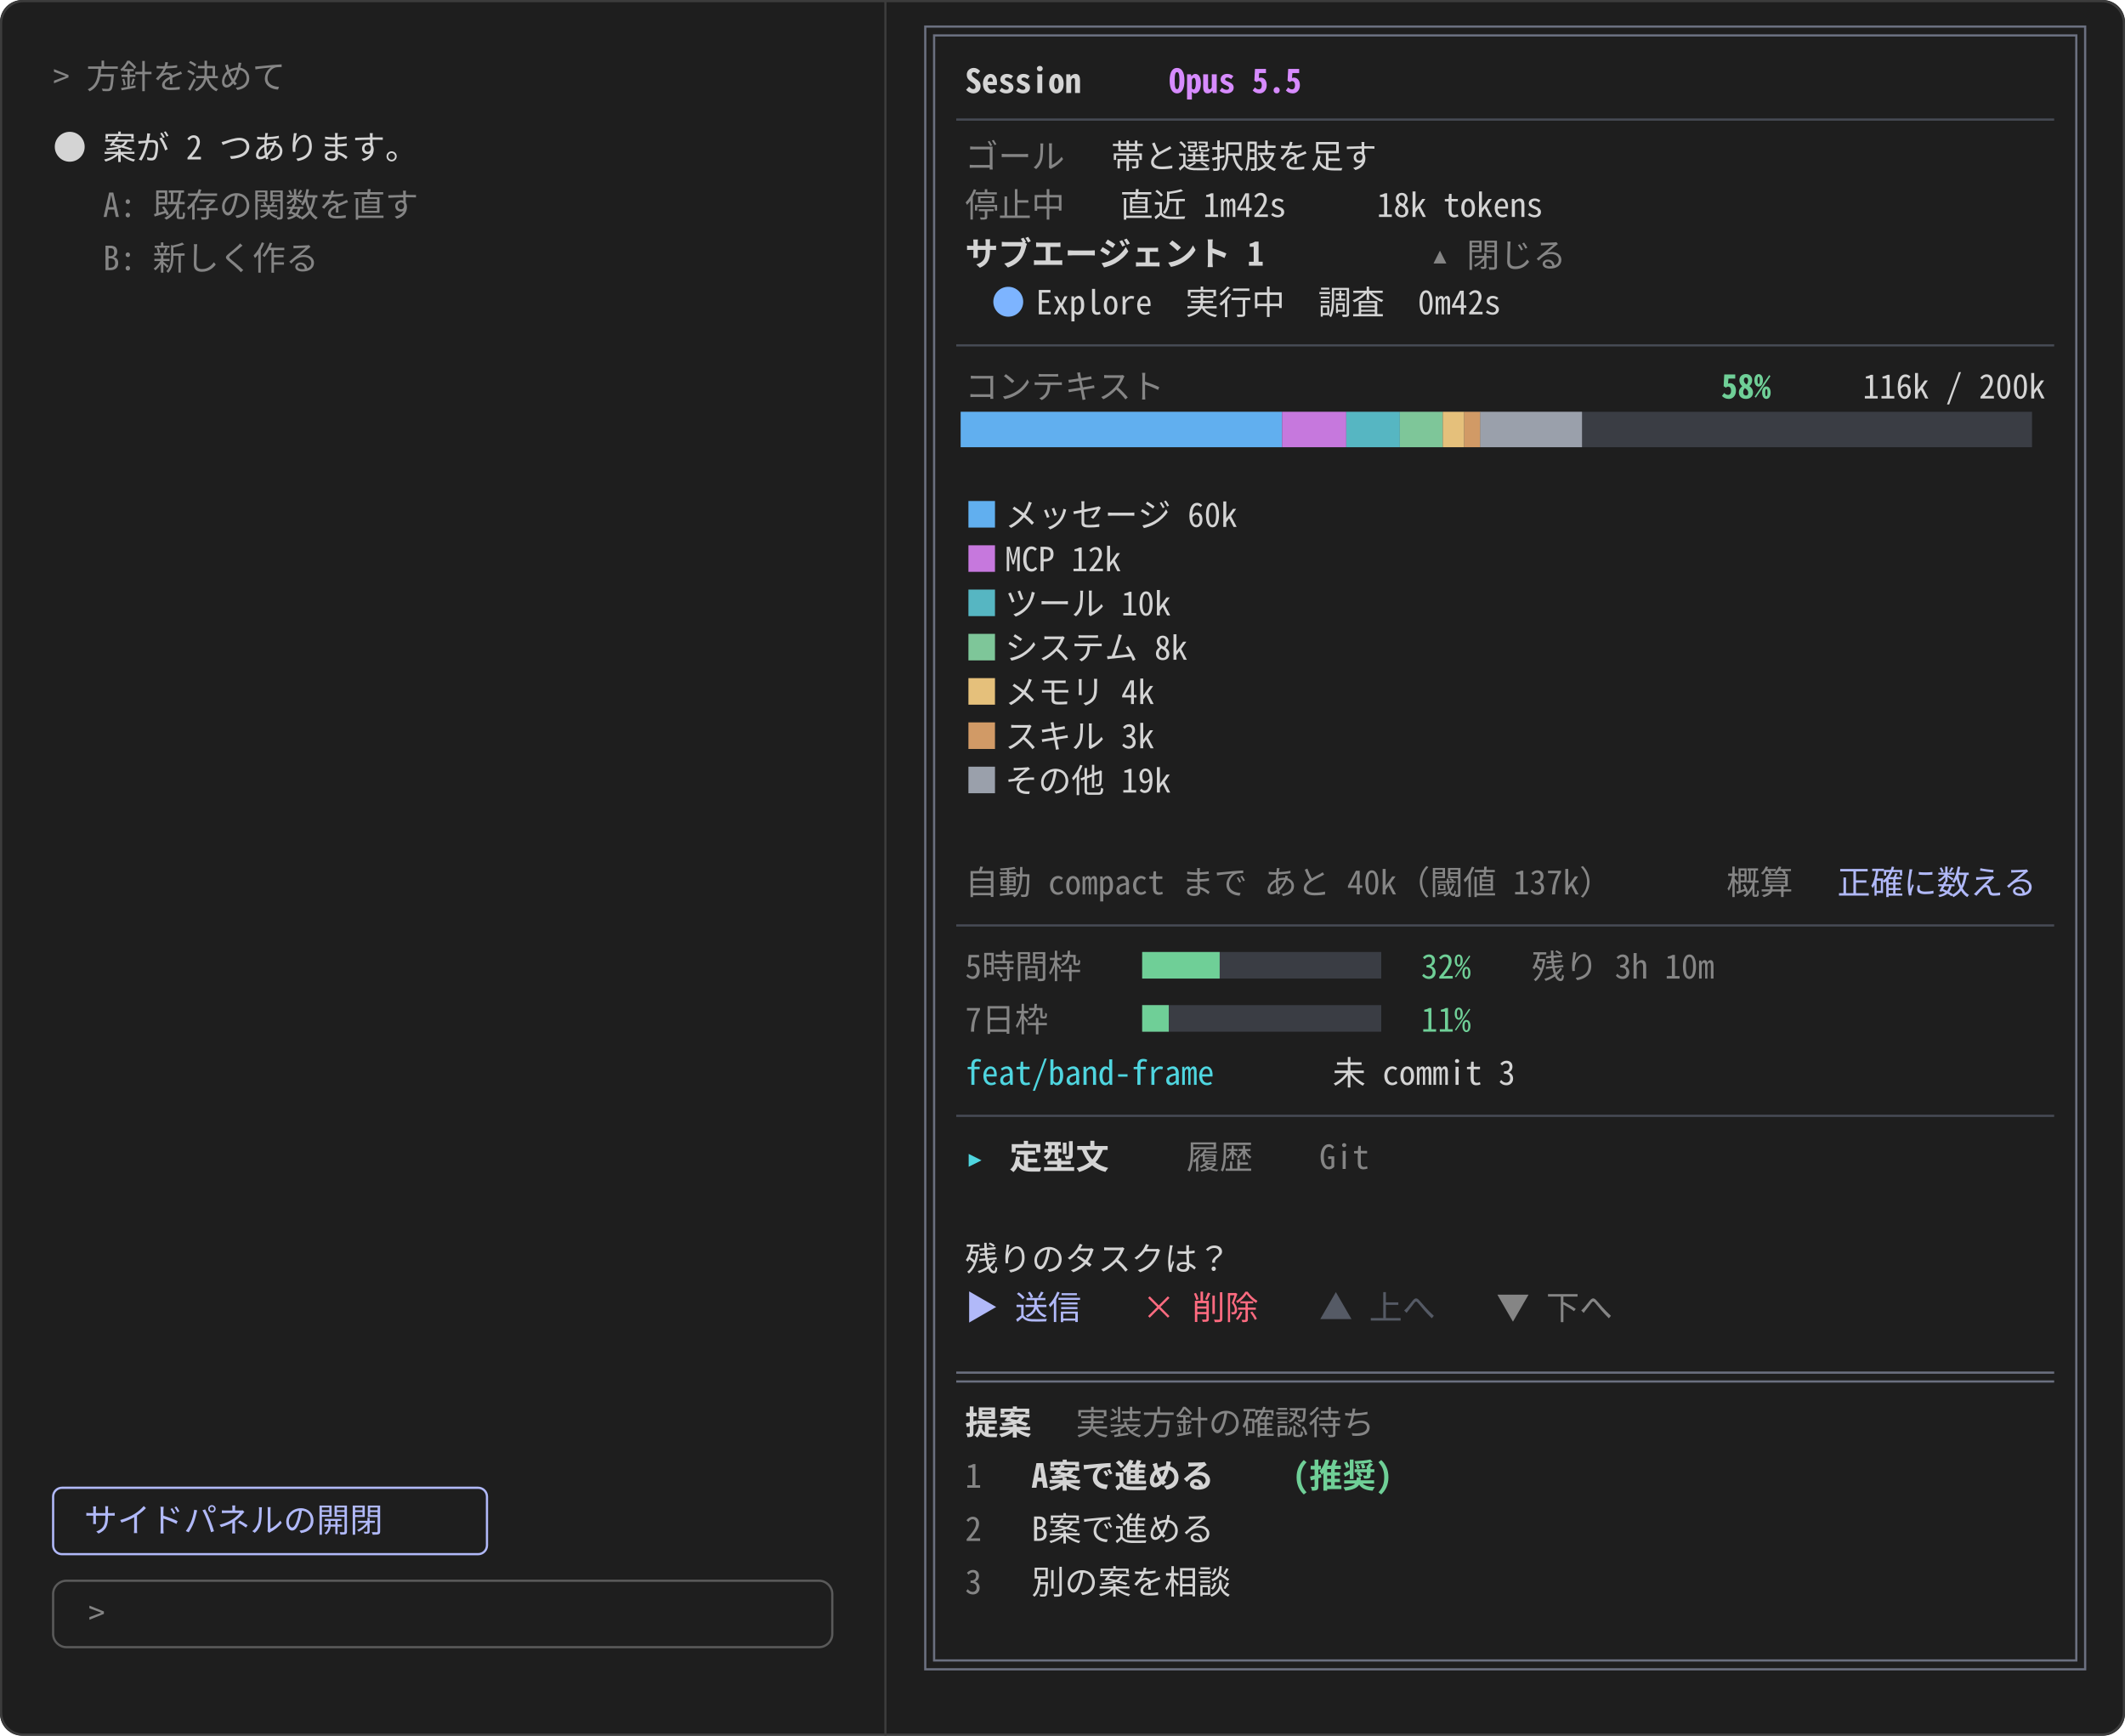
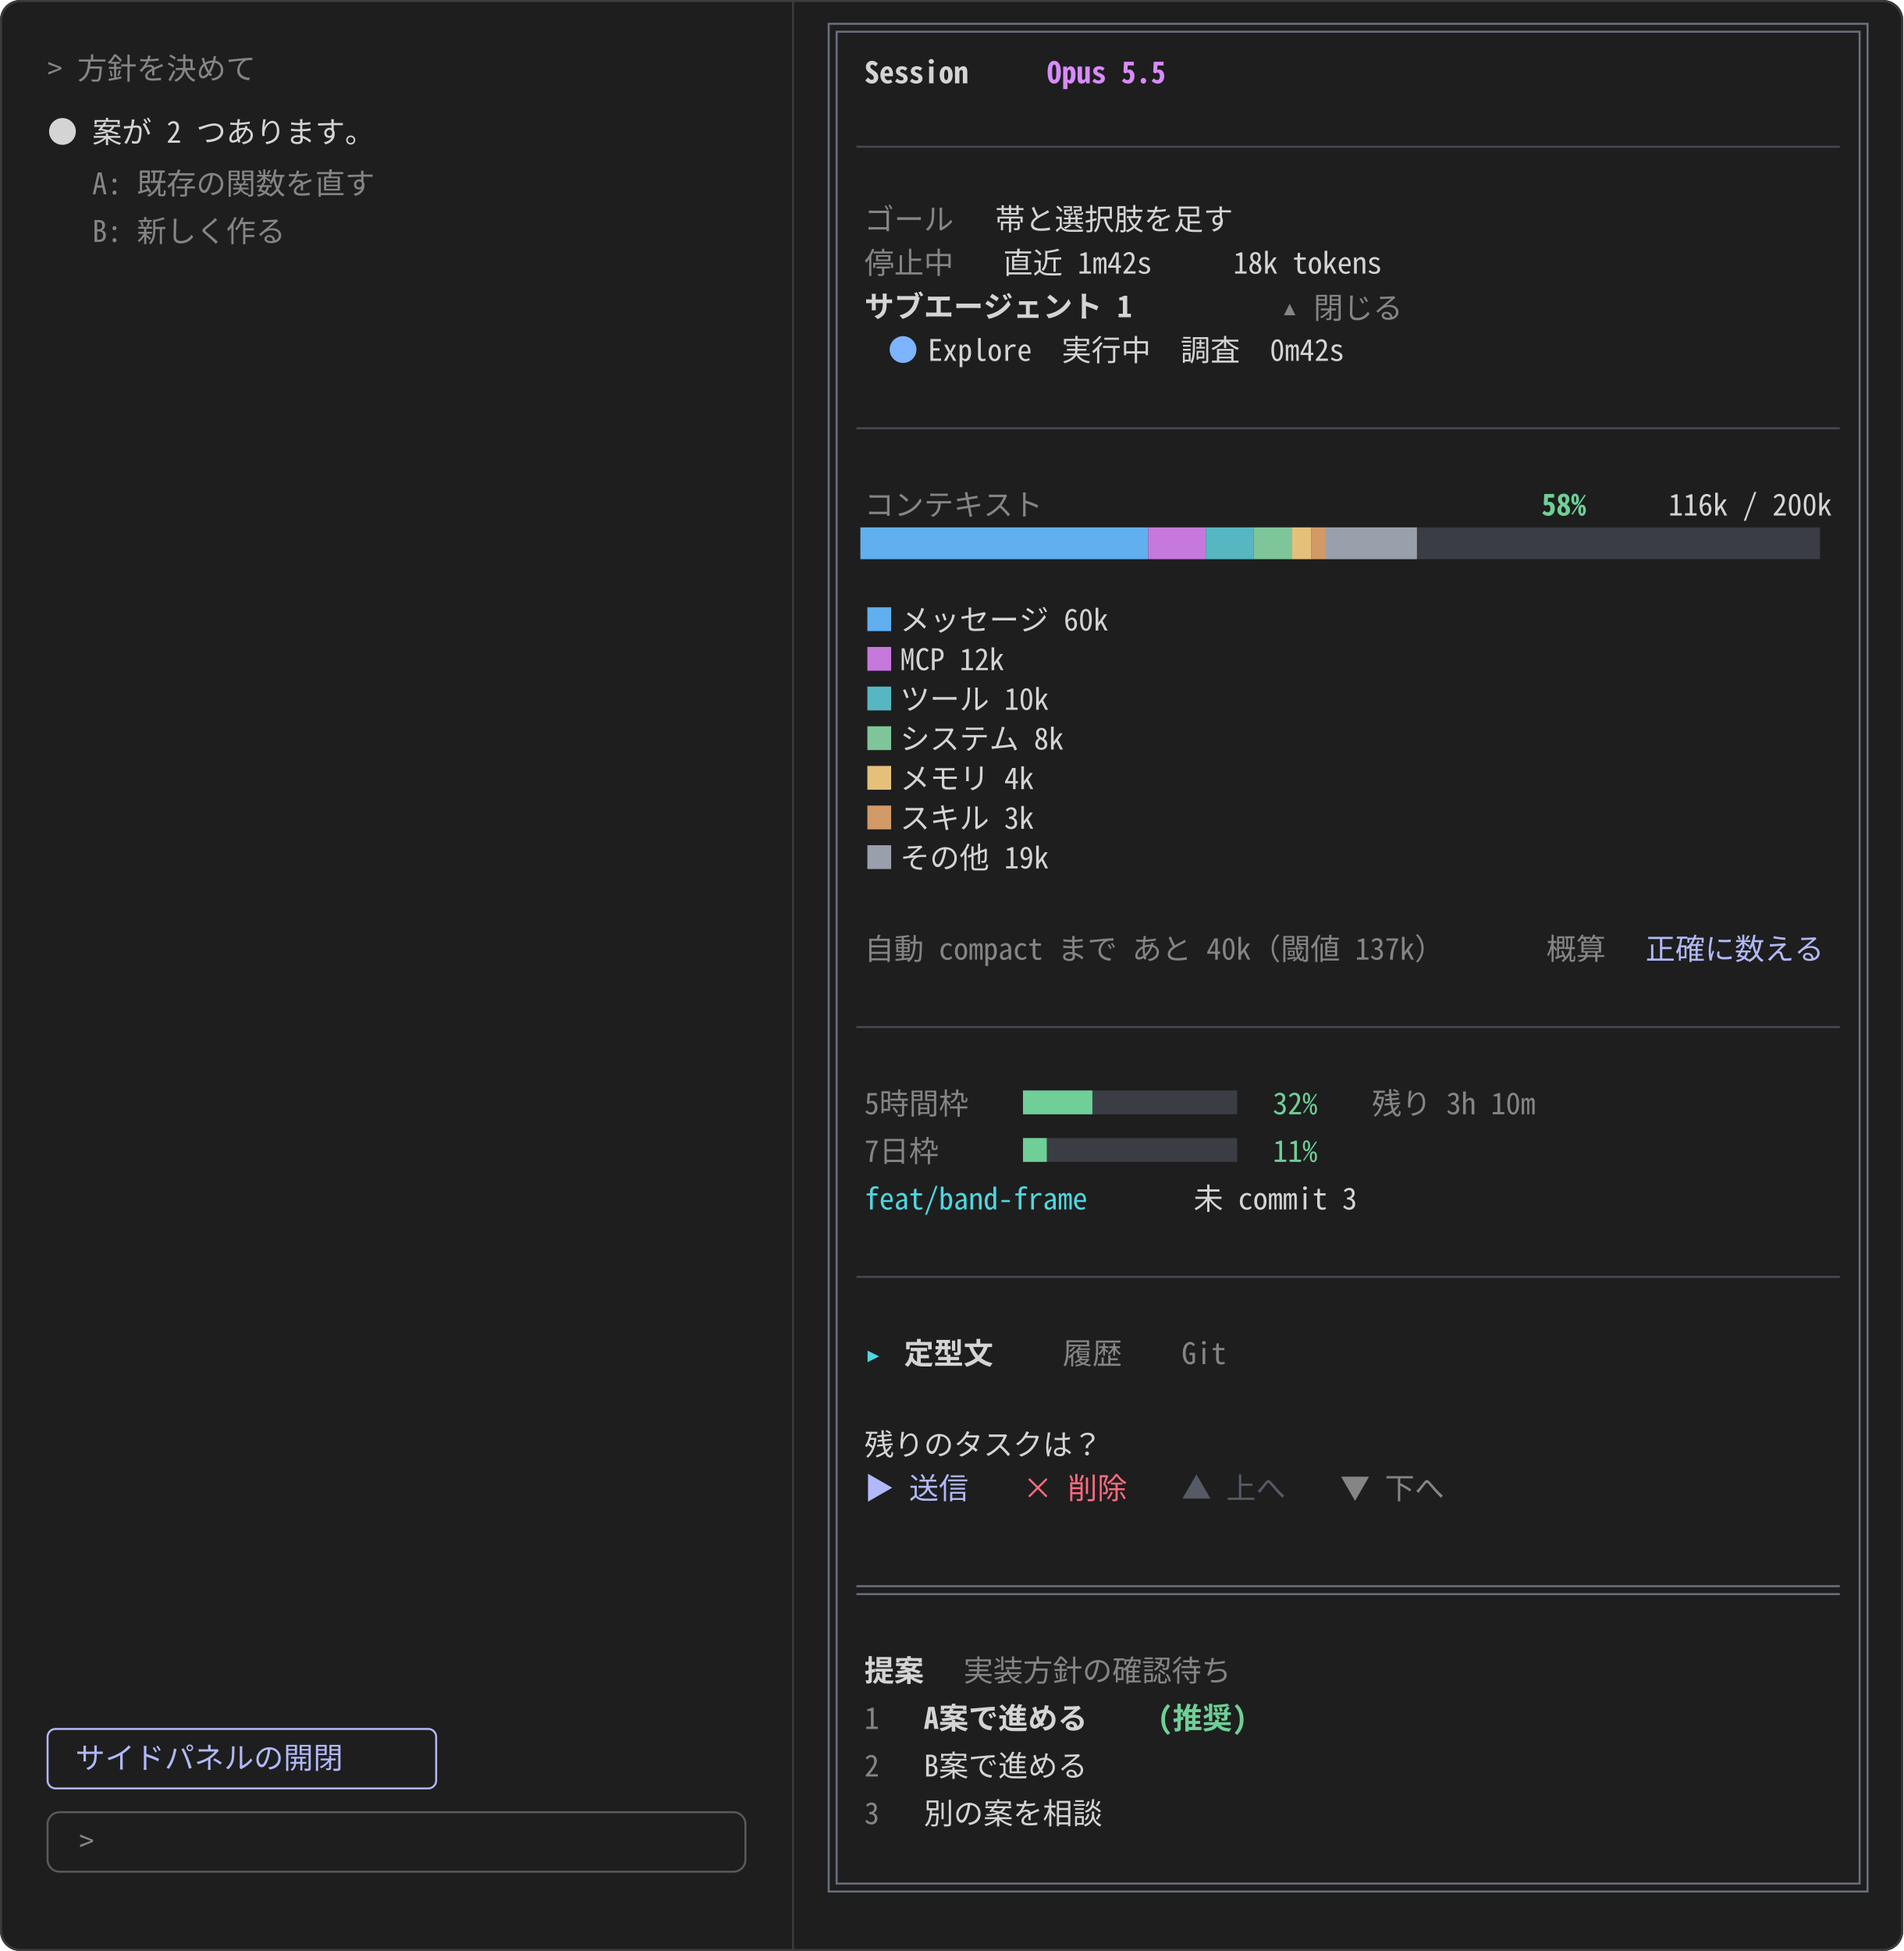
- <svg xmlns="http://www.w3.org/2000/svg" xml:space="preserve" viewBox="0 0 960 784" width="960" height="784" role="img" aria-labelledby="t d" font-family="Consolas, 'Cascadia Mono', 'Noto Sans Mono CJK JP', 'MS Gothic', monospace" font-size="15">
-   <rect x="0" y="0" width="960" height="784" rx="10" fill="#1e1e1e" />
-   <rect x="0.5" y="0.5" width="959" height="783" rx="10" fill="none" stroke="#3c3c3c" />
+ <svg xmlns="http://www.w3.org/2000/svg" xml:space="preserve" viewBox="0 0 960 984" width="960" height="984" role="img" aria-labelledby="t d" font-family="Consolas, 'Cascadia Mono', 'Noto Sans Mono CJK JP', 'MS Gothic', monospace" font-size="15">
+   <rect x="0" y="0" width="960" height="984" rx="10" fill="#1e1e1e" />
+   <rect x="0.5" y="0.5" width="959" height="983" rx="10" fill="none" stroke="#3c3c3c" />
  <text x="24" y="40" fill="#858585">&gt; 方針を決めて</text>
  <text x="24" y="72" fill="#d4d4d4">● 案が 2 つあります。</text>
  <text x="24" y="98" fill="#858585">   A: 既存の関数を直す</text>
  <text x="24" y="122" fill="#858585">   B: 新しく作る</text>
-   <rect x="24" y="672" width="196" height="30" rx="4" fill="none" stroke="#b1b9f9" />
-   <text x="38" y="692" fill="#b1b9f9">サイドパネルの開閉</text>
-   <rect x="24" y="714" width="352" height="30" rx="6" fill="none" stroke="#5a5a5a" />
-   <text x="40" y="734" fill="#858585">&gt;</text>
-   <line x1="400" y1="0" x2="400" y2="784" stroke="#3c3c3c" />
-   <rect x="418" y="12" width="524" height="742" fill="none" stroke="#6b7080" stroke-width="1" />
-   <rect x="422" y="16" width="516" height="734" fill="none" stroke="#6b7080" stroke-width="1" />
+   <rect x="24" y="872" width="196" height="30" rx="4" fill="none" stroke="#b1b9f9" />
+   <text x="38" y="892" fill="#b1b9f9">サイドパネルの開閉</text>
+   <rect x="24" y="914" width="352" height="30" rx="6" fill="none" stroke="#5a5a5a" />
+   <text x="40" y="934" fill="#858585">&gt;</text>
+   <line x1="400" y1="0" x2="400" y2="984" stroke="#3c3c3c" />
+   <rect x="418" y="12" width="524" height="942" fill="none" stroke="#6b7080" stroke-width="1" />
+   <rect x="422" y="16" width="516" height="934" fill="none" stroke="#6b7080" stroke-width="1" />
  <text x="436" y="42" fill="#d4d4d4" font-weight="bold">Session</text>
  <text x="528" y="42" fill="#d78bff" font-weight="bold">Opus 5.5</text>
-   <line x1="432" y1="54" x2="928" y2="54" stroke="#464a54" />
-   <text x="436" y="76" fill="#858585">ゴール</text>
-   <text x="502" y="76" fill="#d4d4d4">帯と選択肢を足す</text>
-   <text x="436" y="98" fill="#858585">停止中</text>
-   <text x="506" y="98" fill="#d4d4d4">直近 1m42s</text>
-   <text x="622" y="98" fill="#d4d4d4">18k tokens</text>
-   <text x="436" y="120" fill="#d4d4d4" font-weight="bold">サブエージェント 1</text>
-   <text x="646" y="120" fill="#858585">▴ 閉じる</text>
-   <text x="448" y="142" fill="#7db4ff">●</text>
-   <text x="468" y="142" fill="#d4d4d4">Explore  実行中  調査  0m42s</text>
-   <line x1="432" y1="156" x2="928" y2="156" stroke="#464a54" />
-   <text x="436" y="180" fill="#858585">コンテキスト</text>
-   <text x="800" y="180" fill="#6fcf97" font-weight="bold" text-anchor="end">58%</text>
-   <text x="924" y="180" fill="#d4d4d4" text-anchor="end">116k / 200k</text>
-   <rect x="434" y="186" width="484" height="16" fill="#3a3d44" />
-   <rect x="434.0" y="186" width="145.2" height="16" fill="#61afef" />
-   <rect x="579.2" y="186" width="29.0" height="16" fill="#c678dd" />
-   <rect x="608.2" y="186" width="24.2" height="16" fill="#56b6c2" />
-   <rect x="632.4" y="186" width="19.4" height="16" fill="#7ec699" />
-   <rect x="651.8" y="186" width="9.7" height="16" fill="#e5c07b" />
-   <rect x="661.5" y="186" width="7.3" height="16" fill="#d19a66" />
-   <rect x="668.7" y="186" width="46.0" height="16" fill="#9aa0ab" />
-   <text x="436" y="238" fill="#61afef">■</text>
-   <text x="454" y="238" fill="#d4d4d4">メッセージ 60k</text>
-   <text x="436" y="258" fill="#c678dd">■</text>
-   <text x="454" y="258" fill="#d4d4d4">MCP 12k</text>
-   <text x="436" y="278" fill="#56b6c2">■</text>
-   <text x="454" y="278" fill="#d4d4d4">ツール 10k</text>
-   <text x="436" y="298" fill="#7ec699">■</text>
-   <text x="454" y="298" fill="#d4d4d4">システム 8k</text>
-   <text x="436" y="318" fill="#e5c07b">■</text>
-   <text x="454" y="318" fill="#d4d4d4">メモリ 4k</text>
-   <text x="436" y="338" fill="#d19a66">■</text>
-   <text x="454" y="338" fill="#d4d4d4">スキル 3k</text>
-   <text x="436" y="358" fill="#9aa0ab">■</text>
-   <text x="454" y="358" fill="#d4d4d4">その他 19k</text>
-   <text x="436" y="404" fill="#858585">自動 compact まで あと 40k（閾値 137k）</text>
-   <text x="780" y="404" fill="#858585">概算</text>
-   <text x="830" y="404" fill="#b1b9f9">正確に数える</text>
-   <line x1="432" y1="418" x2="928" y2="418" stroke="#464a54" />
-   <text x="436" y="442" fill="#858585">5時間枠</text>
-   <rect x="516" y="430" width="108" height="12" fill="#3a3d44" />
-   <rect x="516" y="430" width="35" height="12" fill="#6fcf97" />
-   <text x="642" y="442" fill="#6fcf97">32%</text>
-   <text x="692" y="442" fill="#858585">残り 3h 10m</text>
-   <text x="436" y="466" fill="#858585">7日枠</text>
-   <rect x="516" y="454" width="108" height="12" fill="#3a3d44" />
-   <rect x="516" y="454" width="12" height="12" fill="#6fcf97" />
-   <text x="642" y="466" fill="#6fcf97">11%</text>
-   <text x="436" y="490" fill="#4fd6e0">feat/band-frame</text>
-   <text x="602" y="490" fill="#d4d4d4">未 commit 3</text>
-   <line x1="432" y1="504" x2="928" y2="504" stroke="#464a54" />
-   <text x="436" y="528" fill="#4fd6e0">▸</text>
-   <text x="456" y="528" fill="#d4d4d4" font-weight="bold">定型文</text>
-   <text x="536" y="528" fill="#858585">履歴</text>
-   <text x="596" y="528" fill="#858585">Git</text>
-   <text x="436" y="574" fill="#d4d4d4">残りのタスクは？</text>
-   <text x="436" y="596" fill="#b1b9f9">▶ 送信</text>
-   <text x="516" y="596" fill="#ff6b80">× 削除</text>
-   <text x="596" y="596" fill="#555a65">▲ 上へ</text>
-   <text x="676" y="596" fill="#858585">▼ 下へ</text>
-   <line x1="432" y1="620" x2="928" y2="620" stroke="#6b7080" />
-   <line x1="432" y1="624" x2="928" y2="624" stroke="#6b7080" />
-   <text x="436" y="648" fill="#d4d4d4" font-weight="bold">提案</text>
-   <text x="486" y="648" fill="#858585">実装方針の確認待ち</text>
-   <text x="436" y="672" fill="#858585">1</text>
-   <text x="466" y="672" fill="#d4d4d4" font-weight="bold">A案で進める</text>
-   <text x="584" y="672" fill="#6fcf97" font-weight="bold">(推奨)</text>
-   <text x="436" y="696" fill="#858585">2</text>
-   <text x="466" y="696" fill="#d4d4d4">B案で進める</text>
-   <text x="436" y="720" fill="#858585">3</text>
-   <text x="466" y="720" fill="#d4d4d4">別の案を相談</text>
+   <line x1="432" y1="74" x2="928" y2="74" stroke="#464a54" />
+   <text x="436" y="116" fill="#858585">ゴール</text>
+   <text x="502" y="116" fill="#d4d4d4">帯と選択肢を足す</text>
+   <text x="436" y="138" fill="#858585">停止中</text>
+   <text x="506" y="138" fill="#d4d4d4">直近 1m42s</text>
+   <text x="622" y="138" fill="#d4d4d4">18k tokens</text>
+   <text x="436" y="160" fill="#d4d4d4" font-weight="bold">サブエージェント 1</text>
+   <text x="646" y="160" fill="#858585">▴ 閉じる</text>
+   <text x="448" y="182" fill="#7db4ff">●</text>
+   <text x="468" y="182" fill="#d4d4d4">Explore  実行中  調査  0m42s</text>
+   <line x1="432" y1="216" x2="928" y2="216" stroke="#464a54" />
+   <text x="436" y="260" fill="#858585">コンテキスト</text>
+   <text x="800" y="260" fill="#6fcf97" font-weight="bold" text-anchor="end">58%</text>
+   <text x="924" y="260" fill="#d4d4d4" text-anchor="end">116k / 200k</text>
+   <rect x="434" y="266" width="484" height="16" fill="#3a3d44" />
+   <rect x="434.0" y="266" width="145.2" height="16" fill="#61afef" />
+   <rect x="579.2" y="266" width="29.0" height="16" fill="#c678dd" />
+   <rect x="608.2" y="266" width="24.2" height="16" fill="#56b6c2" />
+   <rect x="632.4" y="266" width="19.4" height="16" fill="#7ec699" />
+   <rect x="651.8" y="266" width="9.7" height="16" fill="#e5c07b" />
+   <rect x="661.5" y="266" width="7.3" height="16" fill="#d19a66" />
+   <rect x="668.7" y="266" width="46.0" height="16" fill="#9aa0ab" />
+   <text x="436" y="318" fill="#61afef">■</text>
+   <text x="454" y="318" fill="#d4d4d4">メッセージ 60k</text>
+   <text x="436" y="338" fill="#c678dd">■</text>
+   <text x="454" y="338" fill="#d4d4d4">MCP 12k</text>
+   <text x="436" y="358" fill="#56b6c2">■</text>
+   <text x="454" y="358" fill="#d4d4d4">ツール 10k</text>
+   <text x="436" y="378" fill="#7ec699">■</text>
+   <text x="454" y="378" fill="#d4d4d4">システム 8k</text>
+   <text x="436" y="398" fill="#e5c07b">■</text>
+   <text x="454" y="398" fill="#d4d4d4">メモリ 4k</text>
+   <text x="436" y="418" fill="#d19a66">■</text>
+   <text x="454" y="418" fill="#d4d4d4">スキル 3k</text>
+   <text x="436" y="438" fill="#9aa0ab">■</text>
+   <text x="454" y="438" fill="#d4d4d4">その他 19k</text>
+   <text x="436" y="484" fill="#858585">自動 compact まで あと 40k（閾値 137k）</text>
+   <text x="780" y="484" fill="#858585">概算</text>
+   <text x="830" y="484" fill="#b1b9f9">正確に数える</text>
+   <line x1="432" y1="518" x2="928" y2="518" stroke="#464a54" />
+   <text x="436" y="562" fill="#858585">5時間枠</text>
+   <rect x="516" y="550" width="108" height="12" fill="#3a3d44" />
+   <rect x="516" y="550" width="35" height="12" fill="#6fcf97" />
+   <text x="642" y="562" fill="#6fcf97">32%</text>
+   <text x="692" y="562" fill="#858585">残り 3h 10m</text>
+   <text x="436" y="586" fill="#858585">7日枠</text>
+   <rect x="516" y="574" width="108" height="12" fill="#3a3d44" />
+   <rect x="516" y="574" width="12" height="12" fill="#6fcf97" />
+   <text x="642" y="586" fill="#6fcf97">11%</text>
+   <text x="436" y="610" fill="#4fd6e0">feat/band-frame</text>
+   <text x="602" y="610" fill="#d4d4d4">未 commit 3</text>
+   <line x1="432" y1="644" x2="928" y2="644" stroke="#464a54" />
+   <text x="436" y="688" fill="#4fd6e0">▸</text>
+   <text x="456" y="688" fill="#d4d4d4" font-weight="bold">定型文</text>
+   <text x="536" y="688" fill="#858585">履歴</text>
+   <text x="596" y="688" fill="#858585">Git</text>
+   <text x="436" y="734" fill="#d4d4d4">残りのタスクは？</text>
+   <text x="436" y="756" fill="#b1b9f9">▶ 送信</text>
+   <text x="516" y="756" fill="#ff6b80">× 削除</text>
+   <text x="596" y="756" fill="#555a65">▲ 上へ</text>
+   <text x="676" y="756" fill="#858585">▼ 下へ</text>
+   <line x1="432" y1="800" x2="928" y2="800" stroke="#6b7080" />
+   <line x1="432" y1="804" x2="928" y2="804" stroke="#6b7080" />
+   <text x="436" y="848" fill="#d4d4d4" font-weight="bold">提案</text>
+   <text x="486" y="848" fill="#858585">実装方針の確認待ち</text>
+   <text x="436" y="872" fill="#858585">1</text>
+   <text x="466" y="872" fill="#d4d4d4" font-weight="bold">A案で進める</text>
+   <text x="584" y="872" fill="#6fcf97" font-weight="bold">(推奨)</text>
+   <text x="436" y="896" fill="#858585">2</text>
+   <text x="466" y="896" fill="#d4d4d4">B案で進める</text>
+   <text x="436" y="920" fill="#858585">3</text>
+   <text x="466" y="920" fill="#d4d4d4">別の案を相談</text>
</svg>
